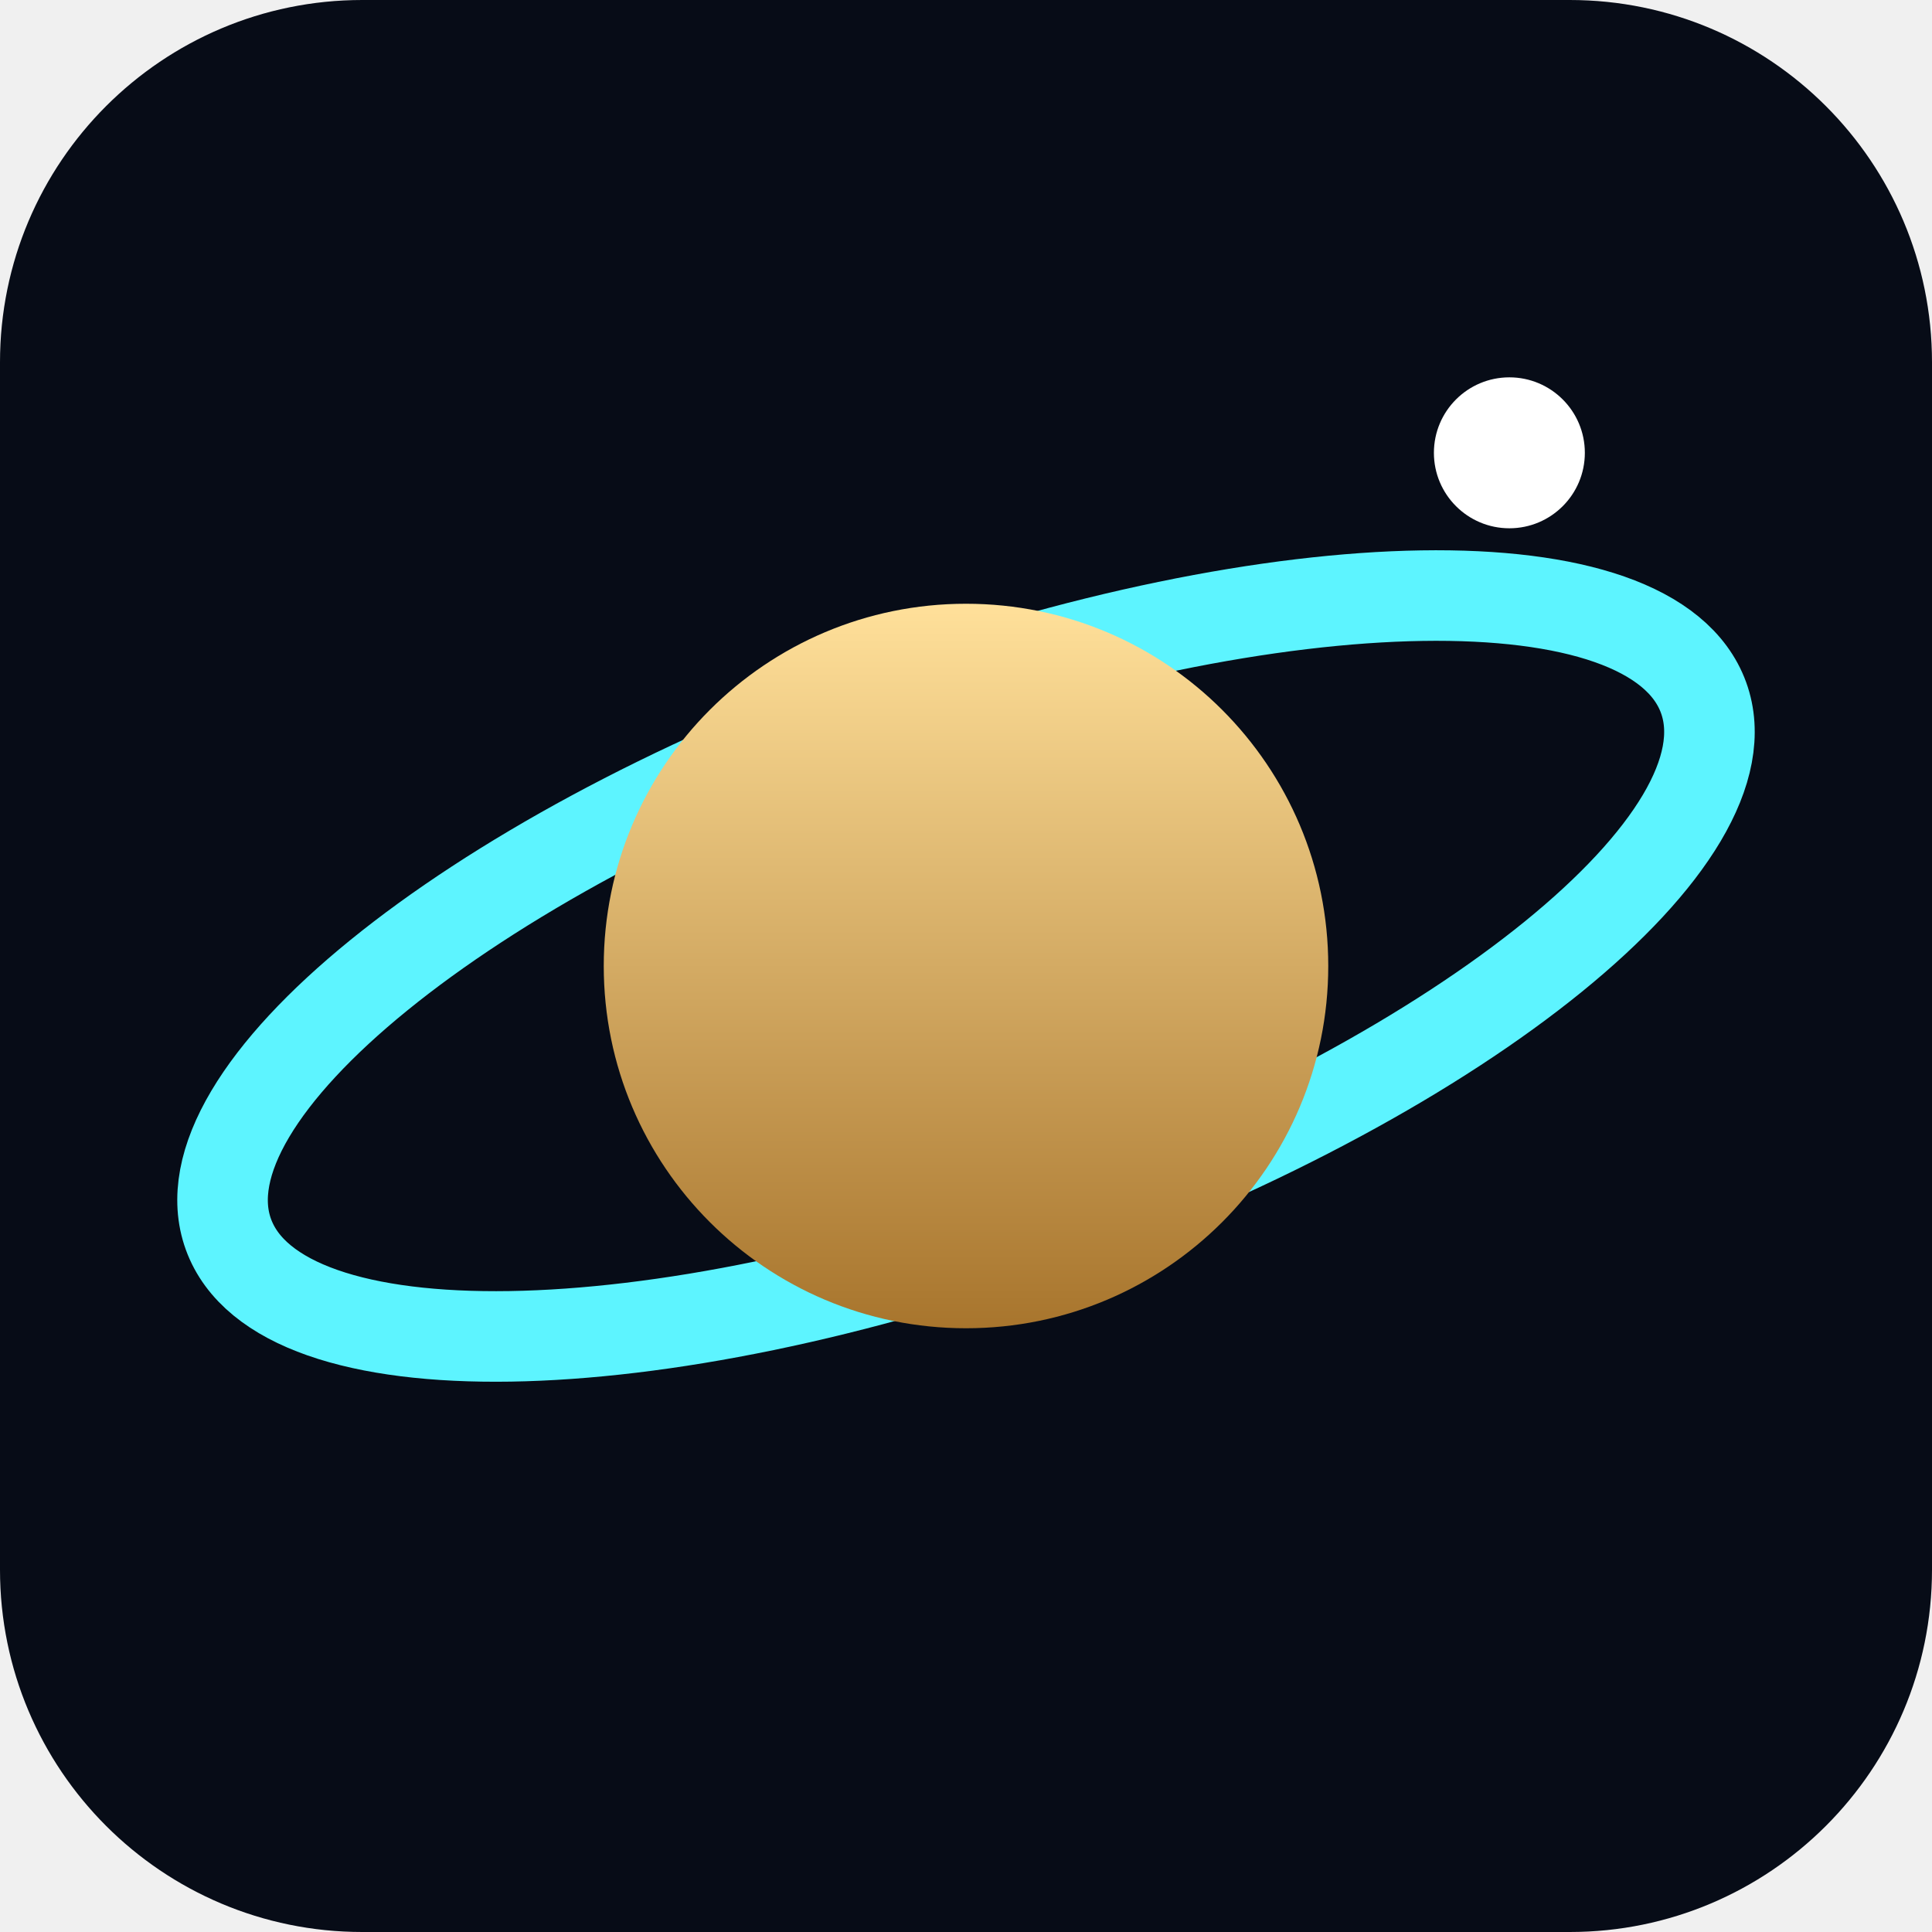
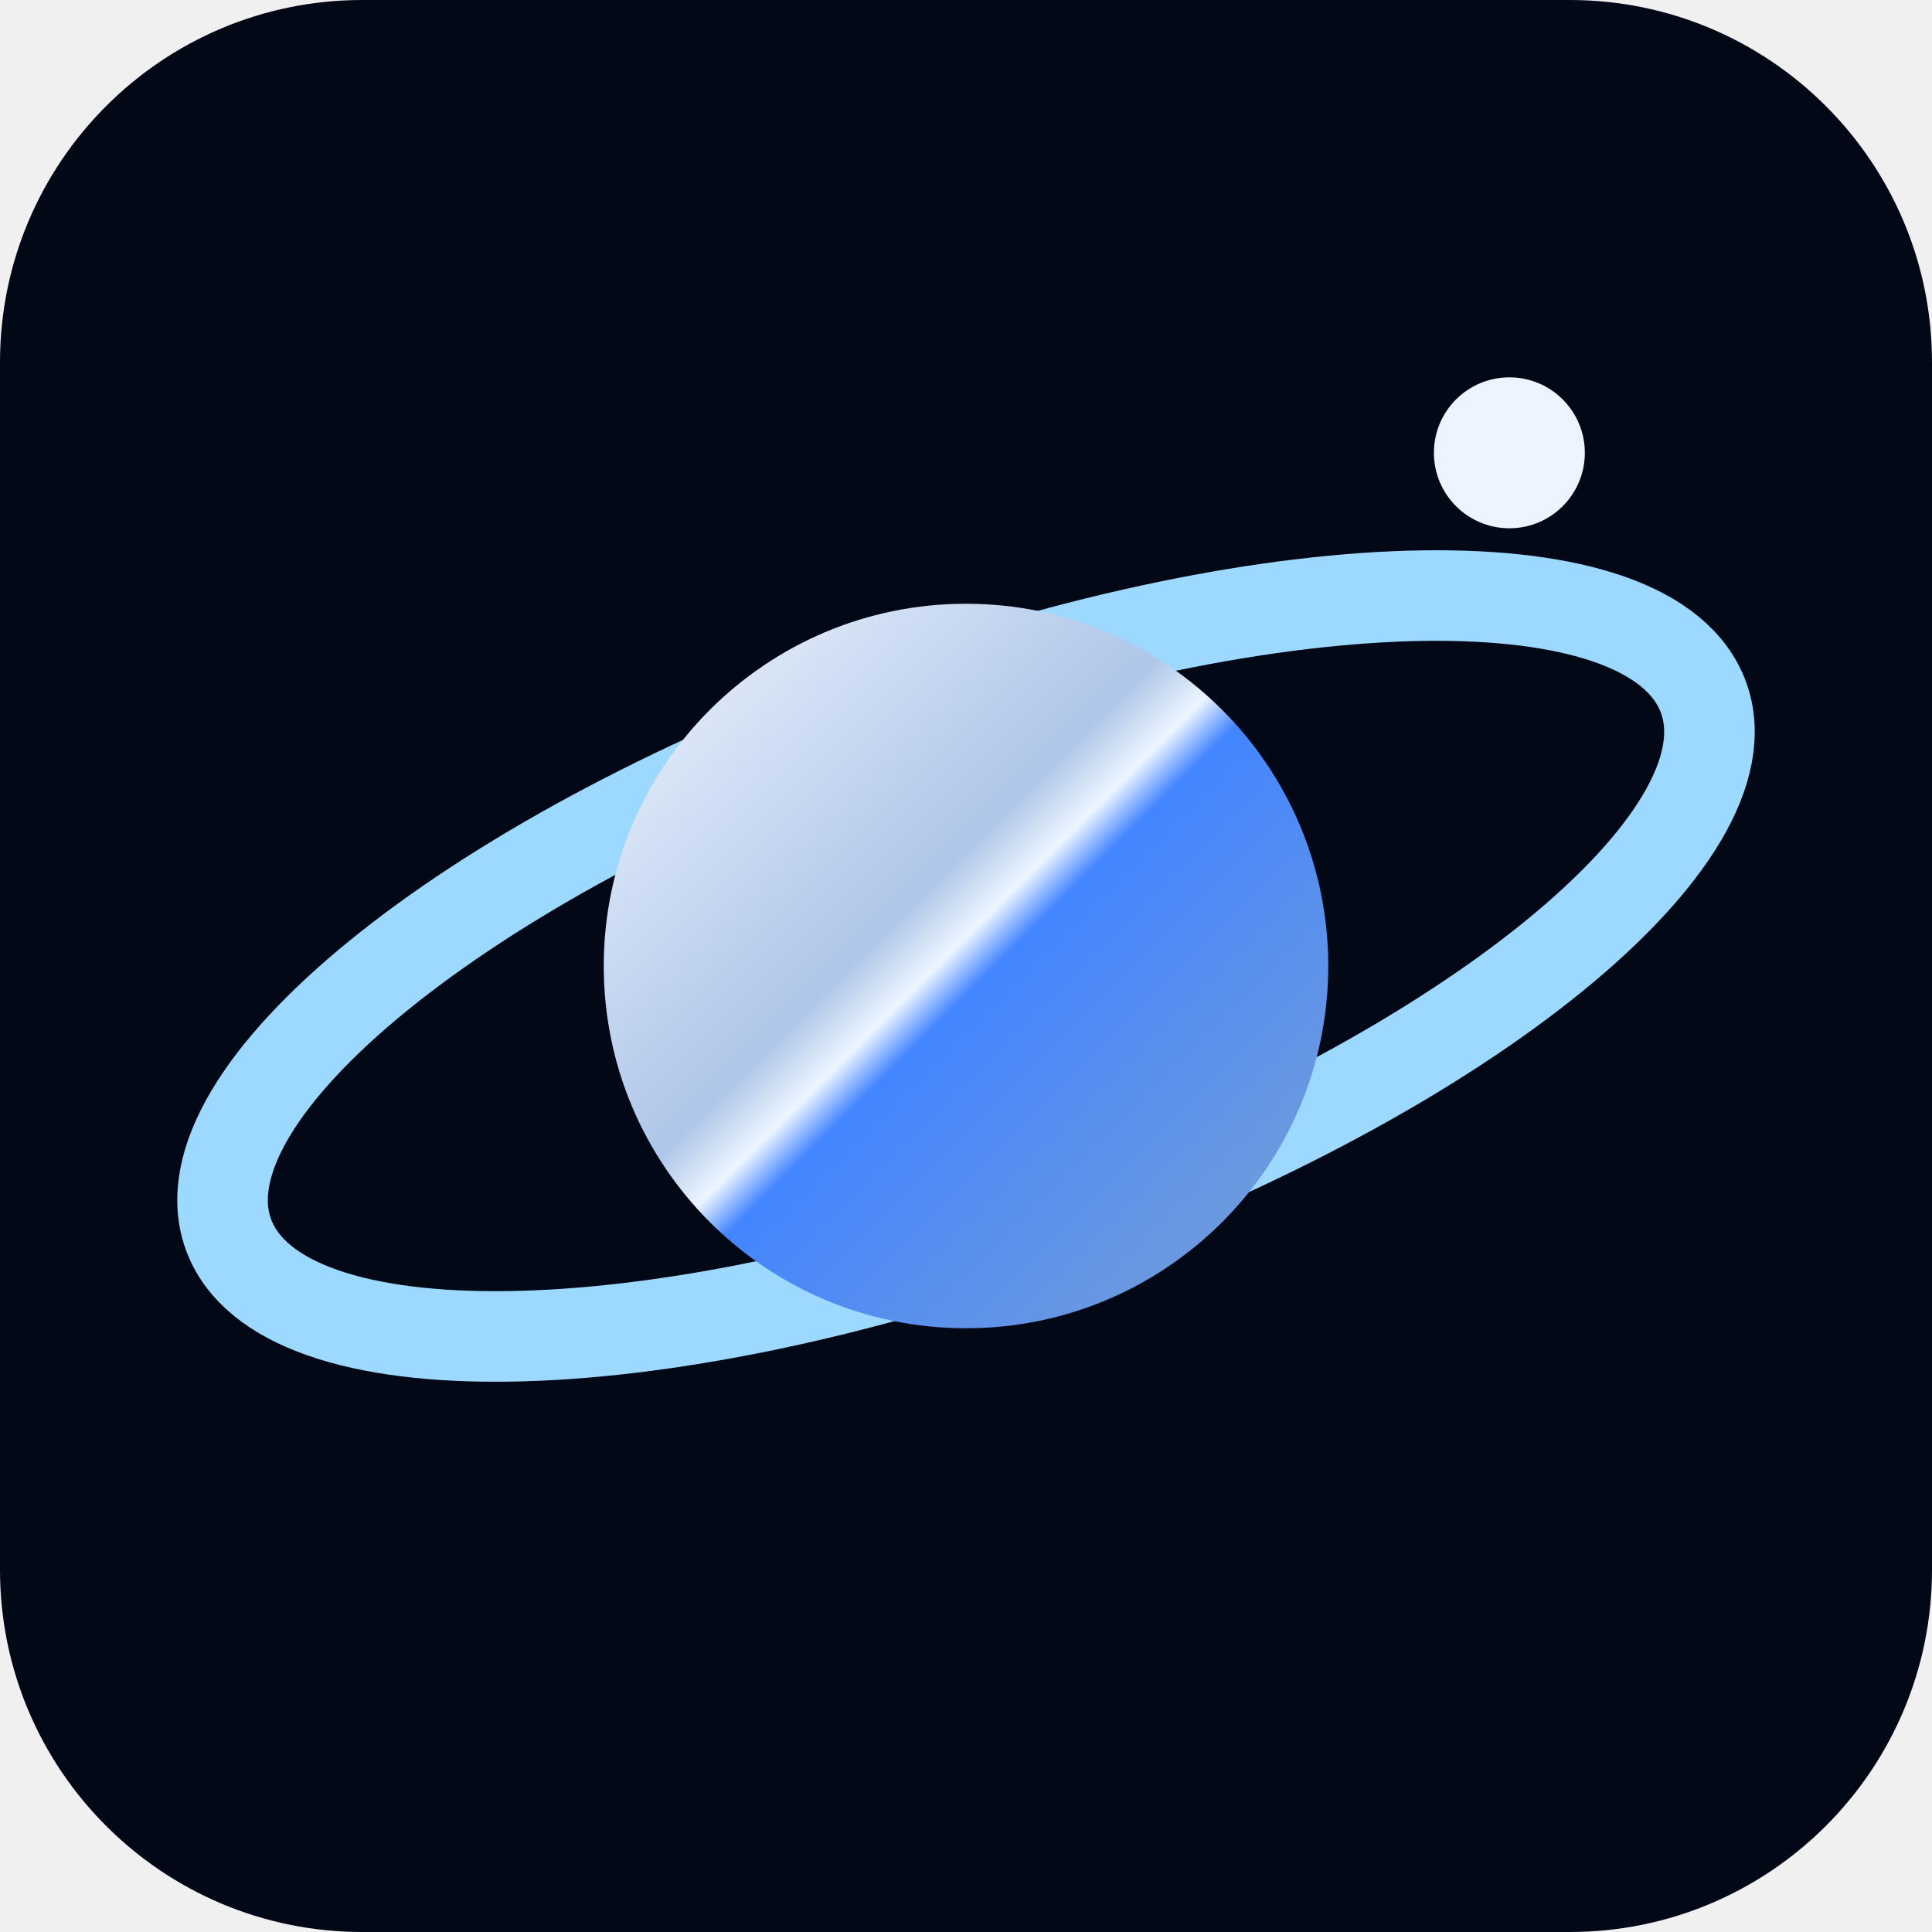
<svg xmlns="http://www.w3.org/2000/svg" viewBox="0 0 64 64">
  <defs>
-     <linearGradient id="g" x1="0" y1="0" x2="0" y2="1">
-       <stop offset="0" stop-color="#ffe09a" />
-       <stop offset="1" stop-color="#a8752d" />
+     <linearGradient id="g" x1="0" y1="0" x2="1" y2="1">
+       <stop offset="0" stop-color="#f2f7ff" />
+       <stop offset=".42" stop-color="#aec6e8" />
+       <stop offset=".48" stop-color="#edf6ff" />
+       <stop offset=".52" stop-color="#4385ff" />
+       <stop offset="1" stop-color="#7da2d1" />
    </linearGradient>
  </defs>
-   <rect width="64" height="64" rx="12" fill="#070c17" />
-   <ellipse cx="32" cy="32" rx="26" ry="9" fill="none" stroke="#5df4ff" stroke-width="3" transform="rotate(-20 32 32)" />
+   <rect width="64" height="64" rx="12" fill="#030817" />
+   <ellipse cx="32" cy="32" rx="26" ry="9" fill="none" stroke="#9dd8ff" stroke-width="3" transform="rotate(-20 32 32)" />
  <circle cx="32" cy="32" r="12" fill="url(#g)" />
-   <circle cx="50" cy="15" r="2.5" fill="#fff" />
+   <circle cx="50" cy="15" r="2.5" fill="#edf4ff" />
</svg>
